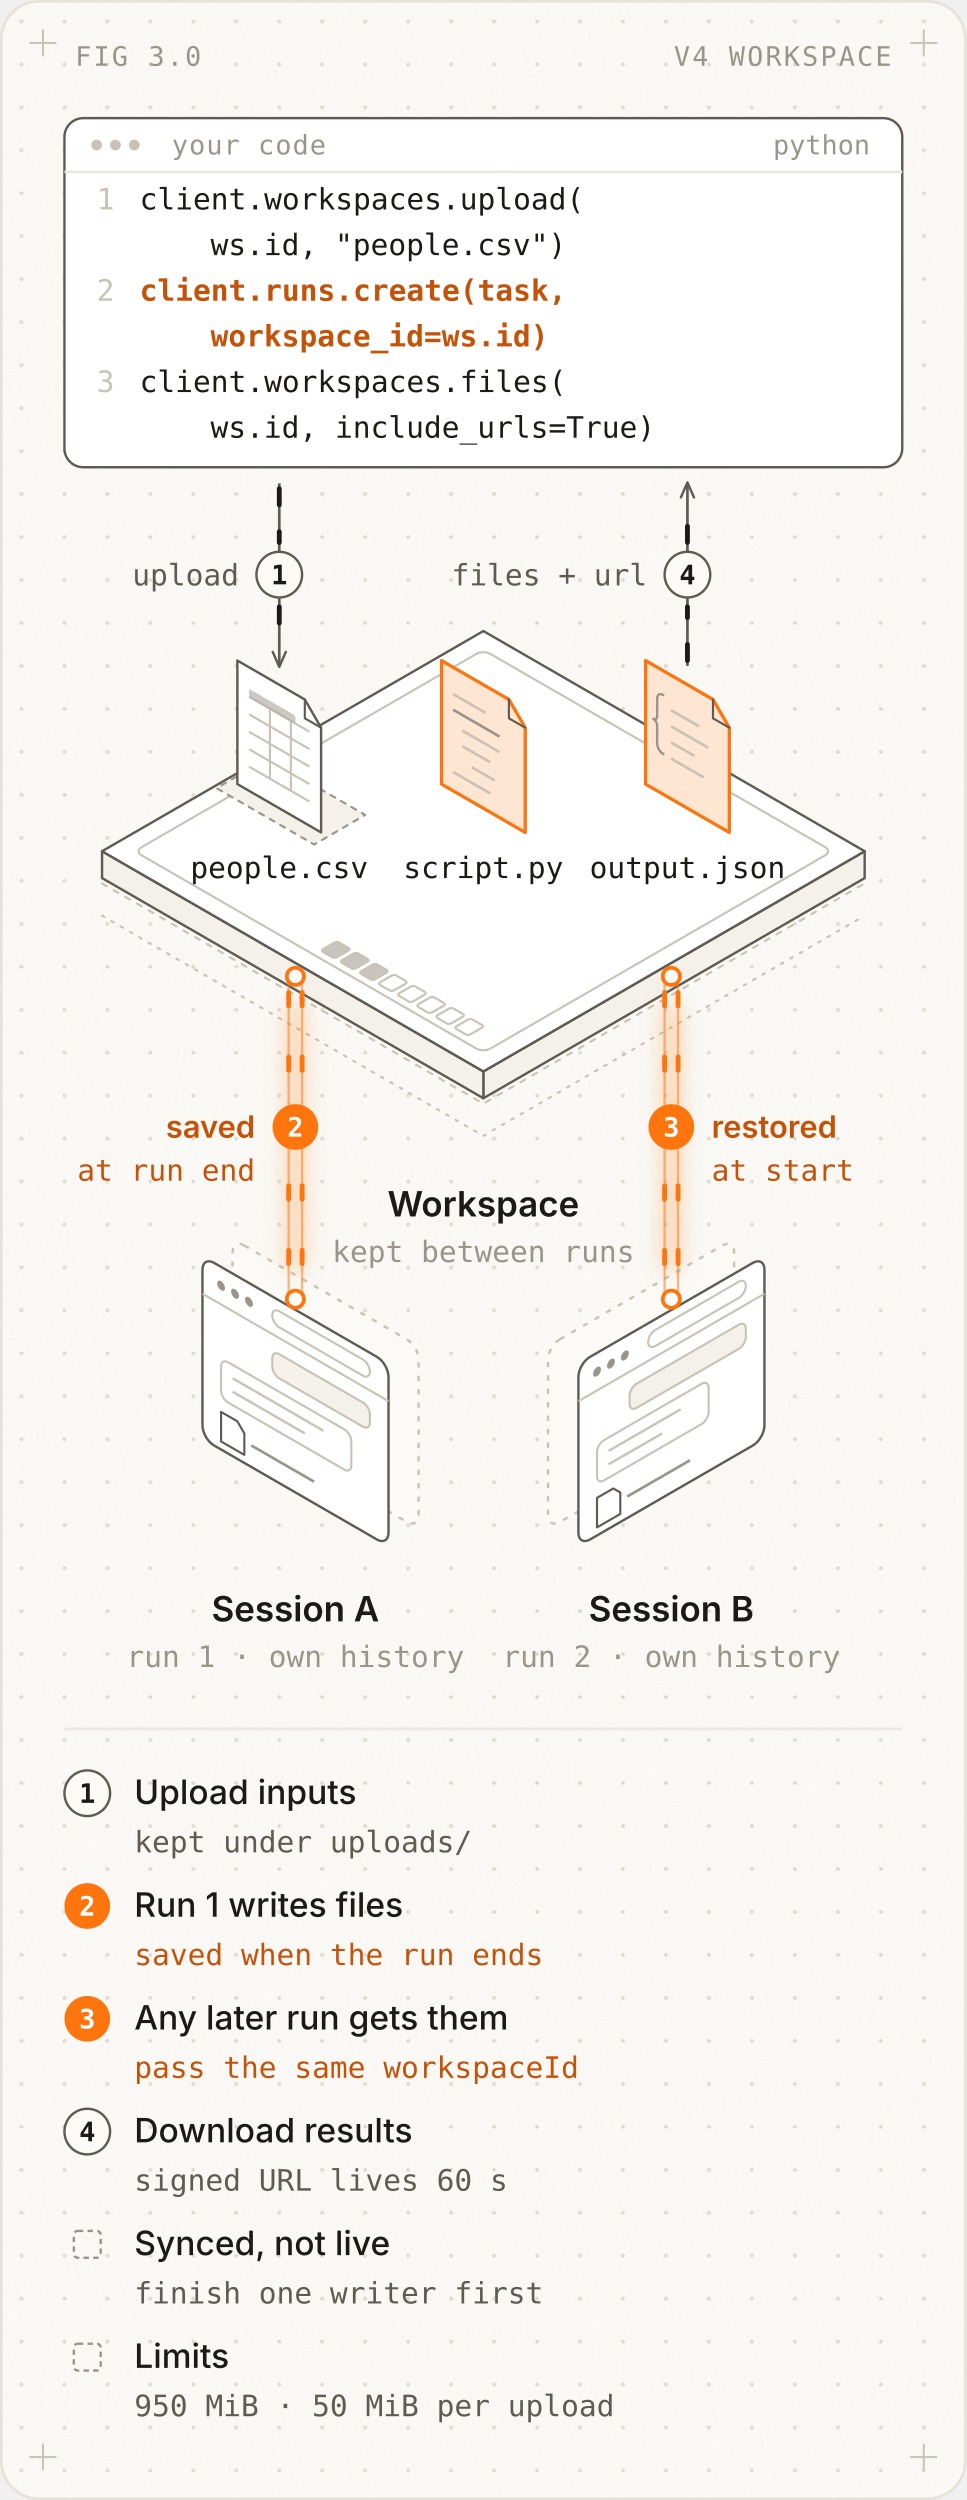
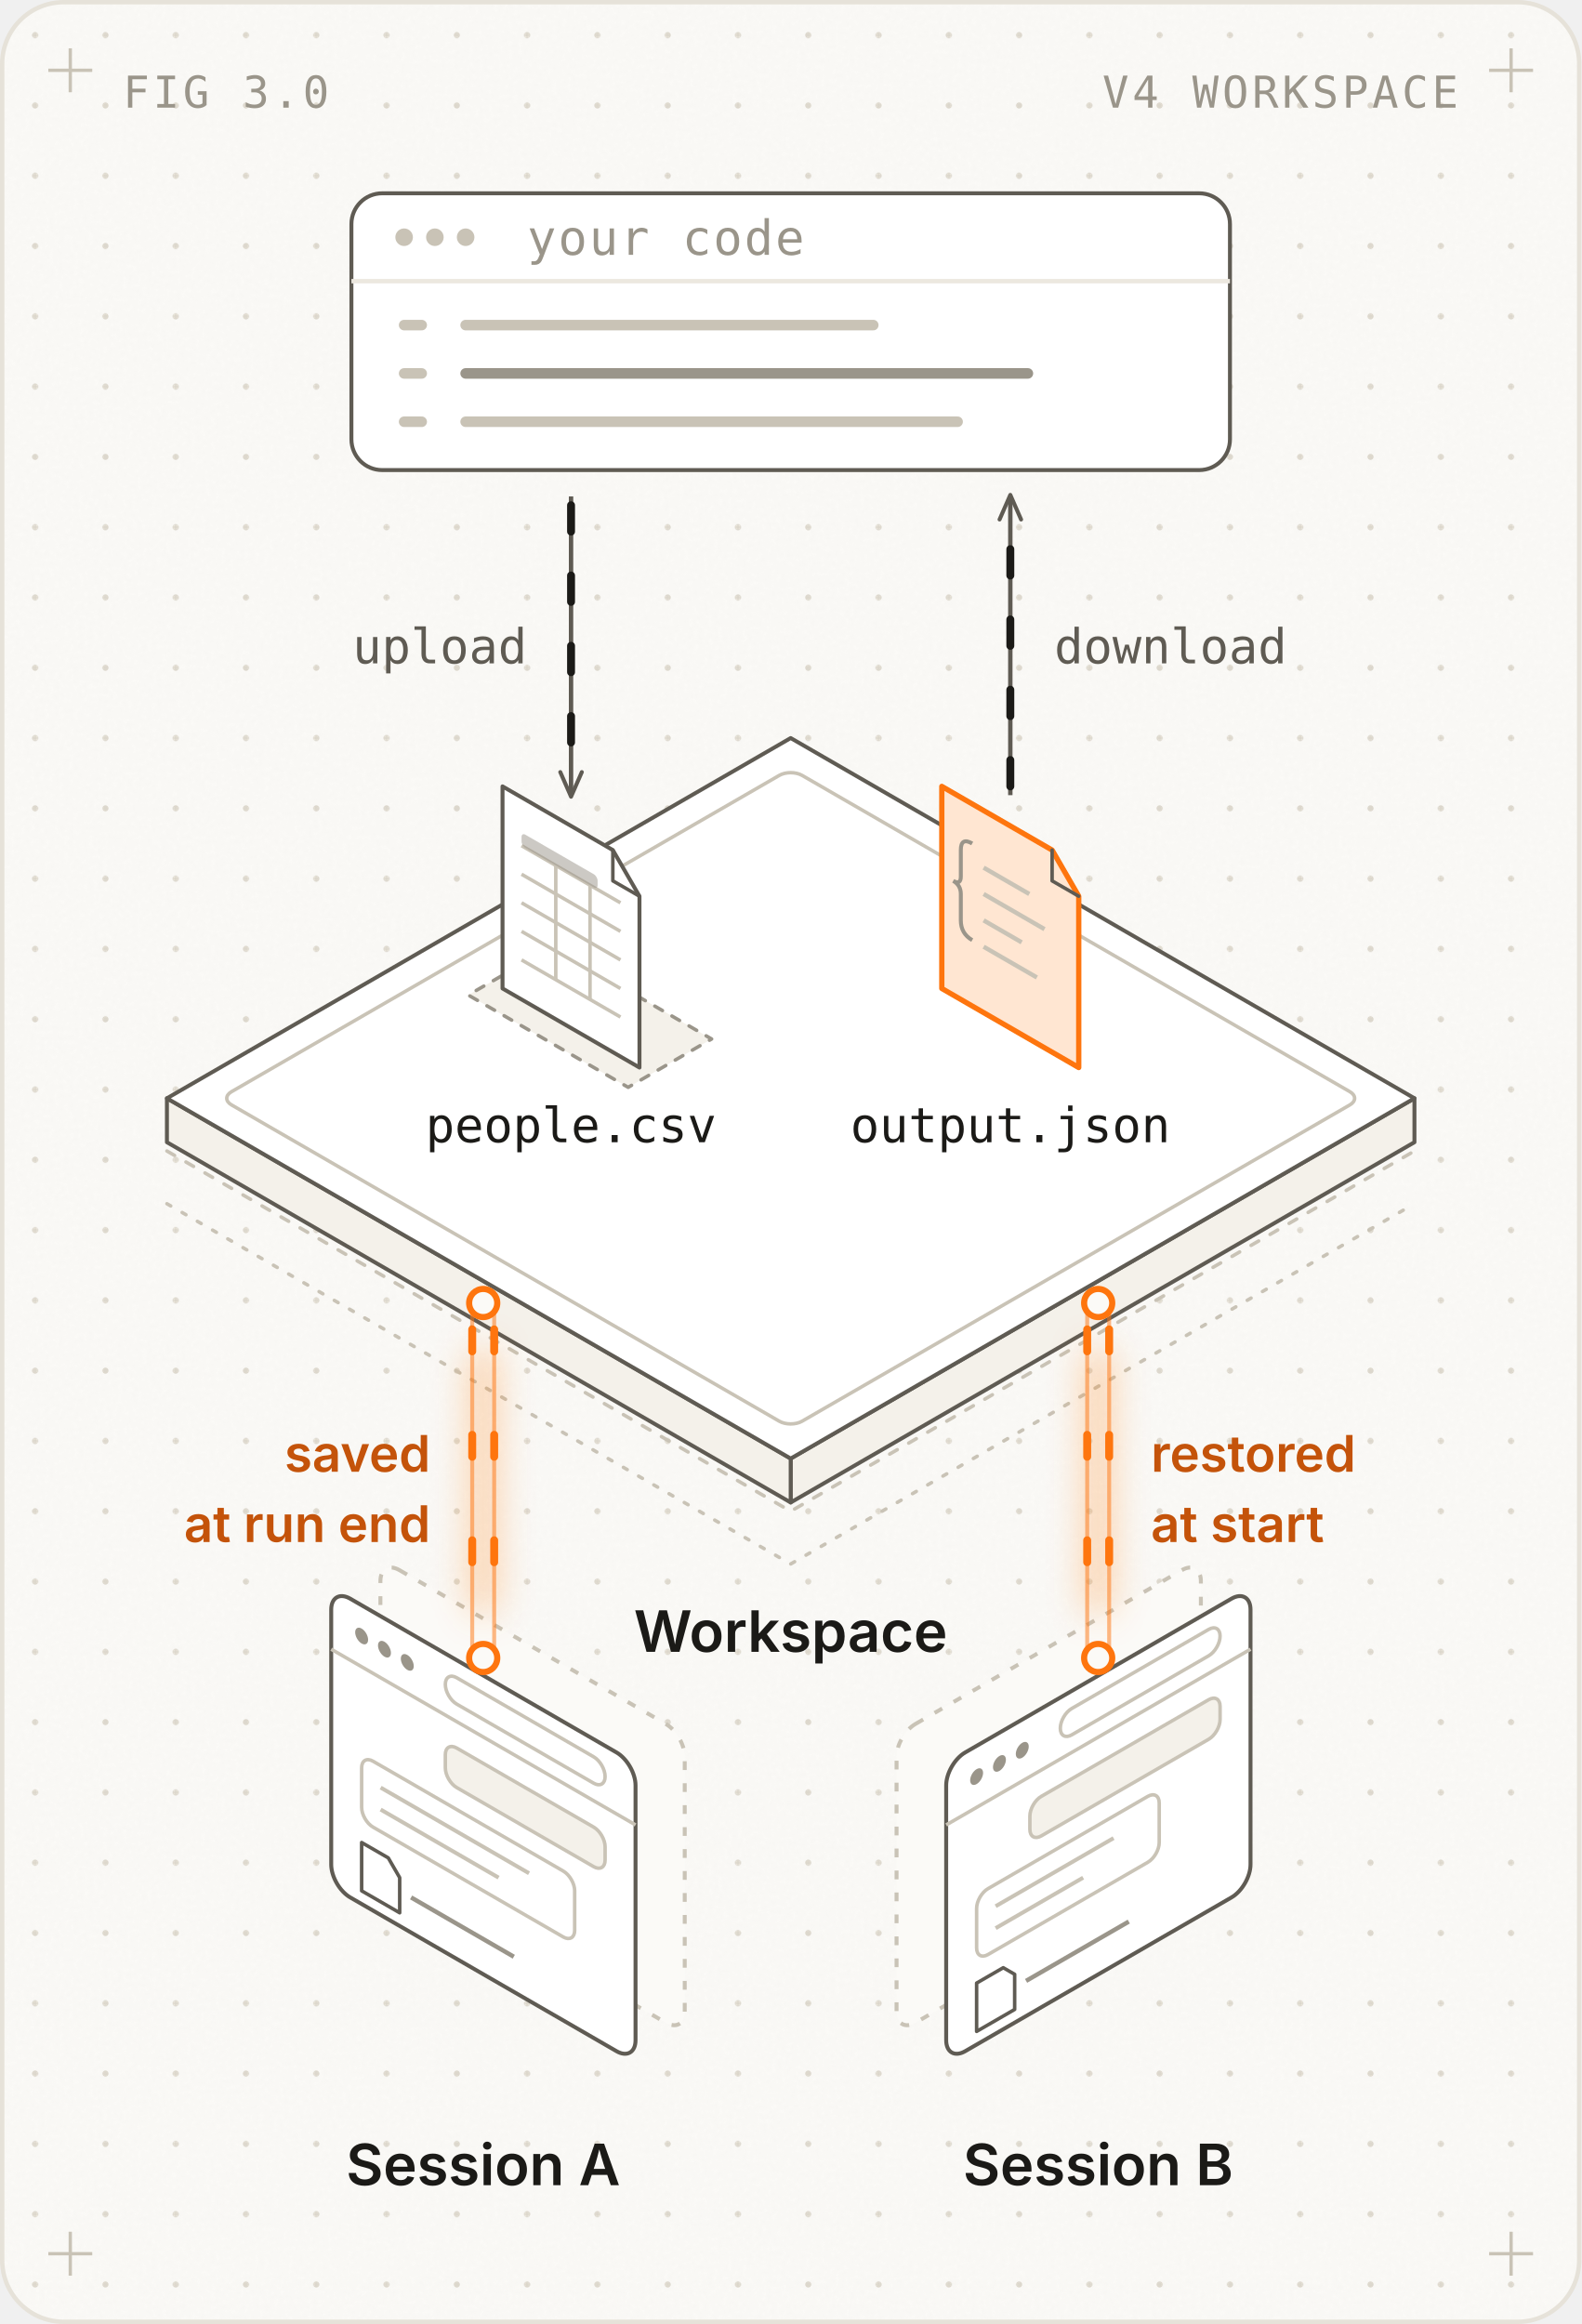
- <svg xmlns="http://www.w3.org/2000/svg" viewBox="0 0 360 931" width="360" height="931" role="img" aria-labelledby="t d" fill="none">
+ <svg xmlns="http://www.w3.org/2000/svg" viewBox="0 0 360 529" width="360" height="529" role="img" aria-labelledby="t d" fill="none">
  <style>.s{font-family:Geist, Inter, -apple-system, BlinkMacSystemFont, 'Segoe UI', Helvetica, Arial, sans-serif}.m{font-family:'Geist Mono', ui-monospace, SFMono-Regular, Menlo, monospace}text{font-kerning:normal}@keyframes fr{to{stroke-dashoffset:-24}}@keyframes fl{to{stroke-dashoffset:24}}@keyframes fv{to{stroke-dashoffset:-16}}@keyframes gsA{0%,13.2%{stroke-opacity:1}14%,99.2%{stroke-opacity:.16}100%{stroke-opacity:1}}@keyframes grB{0%,19.2%{stroke-opacity:.16}20%,33.2%{stroke-opacity:1}34%,100%{stroke-opacity:.16}}@keyframes gsB{0%,55.2%{stroke-opacity:.16}56%,65.2%{stroke-opacity:1}66%,100%{stroke-opacity:.16}}@keyframes gdl{0%,67.2%{stroke-opacity:0}68%,77.2%{stroke-opacity:1}78%,100%{stroke-opacity:0}}@keyframes gup{0%,79.2%{stroke-opacity:0}80%,86.2%{stroke-opacity:1}87%,100%{stroke-opacity:0}}@keyframes grA{0%,87.2%{stroke-opacity:.16}88%,95.2%{stroke-opacity:1}96%,100%{stroke-opacity:.16}}@keyframes runA{0%,88%{stroke-opacity:0;fill-opacity:0}90%,100%{stroke-opacity:1;fill-opacity:1}}@keyframes runB{0%,32%{stroke-opacity:0;fill-opacity:0}34%,58%{stroke-opacity:1;fill-opacity:1}60%,100%{stroke-opacity:0;fill-opacity:0}}@keyframes neu{0%,34%{stroke-opacity:1;fill-opacity:1}40%,100%{stroke-opacity:0;fill-opacity:0}}@keyframes cur{0%,100%{transform:translate(0,0)}40%,60%{transform:translate(-14px,-6px)}}@media (prefers-reduced-motion:no-preference){.psAr{animation:fr 1s linear infinite,gsA 12s linear infinite}.psAl{animation:fl 1s linear infinite,gsA 12s linear infinite}.psAv{animation:fv .67s linear infinite,gsA 12s linear infinite}.prBr{animation:fr 1s linear infinite,grB 12s linear infinite}.prBl{animation:fl 1s linear infinite,grB 12s linear infinite}.prBv{animation:fv .67s linear infinite,grB 12s linear infinite}.psBr{animation:fr 1s linear infinite,gsB 12s linear infinite}.psBl{animation:fl 1s linear infinite,gsB 12s linear infinite}.psBv{animation:fv .67s linear infinite,gsB 12s linear infinite}.pdlr{animation:fr 1s linear infinite,gdl 12s linear infinite}.pdll{animation:fl 1s linear infinite,gdl 12s linear infinite}.pdlv{animation:fv .67s linear infinite,gdl 12s linear infinite}.pupr{animation:fr 1s linear infinite,gup 12s linear infinite}.pupl{animation:fl 1s linear infinite,gup 12s linear infinite}.pupv{animation:fv .67s linear infinite,gup 12s linear infinite}.prAr{animation:fr 1s linear infinite,grA 12s linear infinite}.prAl{animation:fl 1s linear infinite,grA 12s linear infinite}.prAv{animation:fv .67s linear infinite,grA 12s linear infinite}.runA{animation:runA 12s linear infinite}.runB{animation:runB 12s linear infinite}.neu{animation:neu 12s linear infinite}.cur{animation:cur 6s ease-in-out infinite}}.runA,.runB{stroke-opacity:0;fill-opacity:0}</style>
  <defs>
    <marker id="ah" viewBox="0 0 10 10" refX="8.5" refY="5" markerWidth="7" markerHeight="7" orient="auto-start-reverse">
      <path d="M1 1.5 L9 5 L1 8.5" stroke="#5F5B53" stroke-width="1.3" fill="none" stroke-linejoin="round" stroke-linecap="round" />
    </marker>
    <filter id="glow" filterUnits="userSpaceOnUse" x="0" y="0" width="360" height="1000">
      <feGaussianBlur stdDeviation="4" />
    </filter>
    <filter id="glow2" filterUnits="userSpaceOnUse" x="0" y="0" width="360" height="1000">
      <feGaussianBlur stdDeviation="7" />
    </filter>
    <pattern id="dots" width="16" height="16" patternUnits="userSpaceOnUse">
      <circle cx="8" cy="8" r="0.7" fill="#DDD8CD" />
    </pattern>
    <filter id="grain" x="0" y="0" width="100%" height="100%">
      <feTurbulence type="fractalNoise" baseFrequency="0.9" numOctaves="2" seed="7" stitchTiles="stitch" />
      <feColorMatrix values="0 0 0 0 0.5  0 0 0 0 0.5  0 0 0 0 0.5  0 0 0 0.05 0" />
    </filter>
    <clipPath id="card">
-       <rect x="0.5" y="0.5" width="359" height="930" rx="14" />
+       <rect x="0.5" y="0.5" width="359" height="528" rx="14" />
    </clipPath>
  </defs>
-   <rect x="0.5" y="0.5" width="359" height="930" rx="14" fill="#FBFAF7" />
+   <rect x="0.5" y="0.5" width="359" height="528" rx="14" fill="#FBFAF7" />
  <g clip-path="url(#card)">
-     <rect width="360" height="931" fill="url(#dots)" />
-     <rect width="360" height="931" filter="url(#grain)" />
+     <rect width="360" height="529" fill="url(#dots)" />
+     <rect width="360" height="529" filter="url(#grain)" />
  </g>
-   <rect x="0.5" y="0.5" width="359" height="930" rx="14" fill="none" stroke="#E6E2D9" />
+   <rect x="0.5" y="0.5" width="359" height="528" rx="14" fill="none" stroke="#E6E2D9" />
  <path d="M11 16h10M16 11v10" stroke="#C9C3B6" stroke-width="0.75" />
  <path d="M339 16h10M344 11v10" stroke="#C9C3B6" stroke-width="0.75" />
-   <path d="M11 915h10M16 910v10" stroke="#C9C3B6" stroke-width="0.75" />
-   <path d="M339 915h10M344 910v10" stroke="#C9C3B6" stroke-width="0.75" />
+   <path d="M11 513h10M16 508v10" stroke="#C9C3B6" stroke-width="0.75" />
+   <path d="M339 513h10M344 508v10" stroke="#C9C3B6" stroke-width="0.75" />
  <text x="28.0" y="24.5" font-size="10" fill="#9A958A" letter-spacing="0.08em" class="m">FIG 3.0</text>
  <text x="332.0" y="24.5" font-size="10" fill="#9A958A" text-anchor="end" letter-spacing="0.08em" class="m">V4 WORKSPACE</text>
-   <rect x="24" y="44" width="312" height="130" rx="7" fill="#FFFFFF" stroke="#5F5B53" stroke-width="0.9" />
-   <line x1="24" y1="64" x2="336" y2="64" stroke="#ECE8DF" stroke-width="1" />
-   <circle cx="36" cy="54.0" r="2" fill="#C9C3B6" />
-   <circle cx="43" cy="54.0" r="2" fill="#C9C3B6" />
-   <circle cx="50" cy="54.0" r="2" fill="#C9C3B6" />
-   <text x="64.0" y="57.5" font-size="10" fill="#9A958A" letter-spacing="0.04em" class="m">your code</text>
-   <text x="324.0" y="57.5" font-size="10" fill="#9A958A" text-anchor="end" class="m">python</text>
-   <text x="36.0" y="78.0" font-size="11" fill="#C9C3B6" class="m">1</text>
-   <text x="52.0" y="78.0" font-size="11" fill="#1B1A17" class="m">client.workspaces.upload(</text>
-   <text x="78.4" y="95.0" font-size="11" fill="#1B1A17" class="m">ws.id, "people.csv")</text>
-   <text x="36.0" y="112.0" font-size="11" fill="#C9C3B6" class="m">2</text>
-   <text x="52.0" y="112.0" font-size="11" fill="#C4530A" font-weight="600" class="m">client.runs.create(task,</text>
-   <text x="78.4" y="129.0" font-size="11" fill="#C4530A" font-weight="600" class="m">workspace_id=ws.id)</text>
-   <text x="36.0" y="146.0" font-size="11" fill="#C9C3B6" class="m">3</text>
-   <text x="52.0" y="146.0" font-size="11" fill="#1B1A17" class="m">client.workspaces.files(</text>
-   <text x="78.4" y="163.0" font-size="11" fill="#1B1A17" class="m">ws.id, include_urls=True)</text>
-   <polyline points="38.0,329.0 180.0,411.0 322.0,329.0" stroke="#C9C3B6" stroke-width="0.8" stroke-dasharray="2 3" stroke-linejoin="round" stroke-linecap="round" />
-   <polyline points="38.0,341.0 180.0,423.0 322.0,341.0" stroke="#C9C3B6" stroke-width="0.8" stroke-dasharray="1 3" stroke-linejoin="round" stroke-linecap="round" />
-   <polygon points="322.0,317.0 180.0,399.0 180.0,409.0 322.0,327.0" fill="#F4F1EA" stroke="#5F5B53" stroke-width="0.9" stroke-linejoin="round" stroke-linecap="round" />
-   <polygon points="38.0,317.0 180.0,399.0 180.0,409.0 38.0,327.0" fill="#F4F1EA" stroke="#5F5B53" stroke-width="0.9" stroke-linejoin="round" stroke-linecap="round" />
-   <polygon points="180.0,235.0 322.0,317.0 180.0,399.0 38.0,317.0" fill="#FFFFFF" stroke="#5F5B53" stroke-width="0.9" stroke-linejoin="round" stroke-linecap="round" />
-   <g transform="matrix(0.866,0.5,-0.866,0.5,180.0,235.0)">
+   <rect x="80.0" y="44" width="200" height="63" rx="7" fill="#FFFFFF" stroke="#5F5B53" stroke-width="0.9" />
+   <line x1="80.0" y1="64" x2="280.0" y2="64" stroke="#ECE8DF" stroke-width="1" />
+   <circle cx="92.0" cy="54.0" r="2" fill="#C9C3B6" />
+   <circle cx="99.0" cy="54.0" r="2" fill="#C9C3B6" />
+   <circle cx="106.0" cy="54.0" r="2" fill="#C9C3B6" />
+   <text x="120.0" y="58.0" font-size="11" fill="#9A958A" letter-spacing="0.04em" class="m">your code</text>
+   <line x1="92.0" y1="74" x2="96.0" y2="74" stroke="#C9C3B6" stroke-width="2.4" stroke-linecap="round" />
+   <line x1="106.0" y1="74" x2="198.8" y2="74" stroke="#C9C3B6" stroke-width="2.4" stroke-linecap="round" />
+   <line x1="92.0" y1="85" x2="96.0" y2="85" stroke="#C9C3B6" stroke-width="2.4" stroke-linecap="round" />
+   <line x1="106.0" y1="85" x2="234.0" y2="85" stroke="#9A958A" stroke-width="2.4" stroke-linecap="round" />
+   <line x1="92.0" y1="96" x2="96.0" y2="96" stroke="#C9C3B6" stroke-width="2.4" stroke-linecap="round" />
+   <line x1="106.0" y1="96" x2="218.0" y2="96" stroke="#C9C3B6" stroke-width="2.4" stroke-linecap="round" />
+   <polyline points="38.0,262.0 180.0,344.0 322.0,262.0" stroke="#C9C3B6" stroke-width="0.8" stroke-dasharray="2 3" stroke-linejoin="round" stroke-linecap="round" />
+   <polyline points="38.0,274.0 180.0,356.0 322.0,274.0" stroke="#C9C3B6" stroke-width="0.8" stroke-dasharray="1 3" stroke-linejoin="round" stroke-linecap="round" />
+   <polygon points="322.0,250.0 180.0,332.0 180.0,342.0 322.0,260.0" fill="#F4F1EA" stroke="#5F5B53" stroke-width="0.9" stroke-linejoin="round" stroke-linecap="round" />
+   <polygon points="38.0,250.0 180.0,332.0 180.0,342.0 38.0,260.0" fill="#F4F1EA" stroke="#5F5B53" stroke-width="0.9" stroke-linejoin="round" stroke-linecap="round" />
+   <polygon points="180.0,168.0 322.0,250.0 180.0,332.0 38.0,250.0" fill="#FFFFFF" stroke="#5F5B53" stroke-width="0.9" stroke-linejoin="round" stroke-linecap="round" />
+   <g transform="matrix(0.866,0.5,-0.866,0.5,180.0,168.0)">
    <rect x="7" y="7" width="150" height="150" rx="3" stroke="#C9C3B6" stroke-width="0.8" vector-effect="non-scaling-stroke" />
-     <rect x="84.0" y="147" width="6" height="7" rx="1" fill="#9A958A" fill-opacity="0.55" stroke="#C9C3B6" stroke-width="0.8" vector-effect="non-scaling-stroke" />
-     <rect x="92.2" y="147" width="6" height="7" rx="1" fill="#9A958A" fill-opacity="0.55" stroke="#C9C3B6" stroke-width="0.8" vector-effect="non-scaling-stroke" />
-     <rect x="100.4" y="147" width="6" height="7" rx="1" fill="#9A958A" fill-opacity="0.55" stroke="#C9C3B6" stroke-width="0.8" vector-effect="non-scaling-stroke" />
-     <rect x="108.6" y="147" width="6" height="7" rx="1" fill="none" fill-opacity="0" stroke="#C9C3B6" stroke-width="0.8" vector-effect="non-scaling-stroke" />
-     <rect x="116.8" y="147" width="6" height="7" rx="1" fill="none" fill-opacity="0" stroke="#C9C3B6" stroke-width="0.8" vector-effect="non-scaling-stroke" />
-     <rect x="125.0" y="147" width="6" height="7" rx="1" fill="none" fill-opacity="0" stroke="#C9C3B6" stroke-width="0.8" vector-effect="non-scaling-stroke" />
-     <rect x="133.2" y="147" width="6" height="7" rx="1" fill="none" fill-opacity="0" stroke="#C9C3B6" stroke-width="0.8" vector-effect="non-scaling-stroke" />
-     <rect x="141.4" y="147" width="6" height="7" rx="1" fill="none" fill-opacity="0" stroke="#C9C3B6" stroke-width="0.8" vector-effect="non-scaling-stroke" />
  </g>
-   <polygon points="99.7,282.5 136.0,303.5 117.0,314.5 80.6,293.5" fill="#F4F1EA" stroke="#9A958A" stroke-width="0.8" stroke-dasharray="2 2.5" stroke-linejoin="round" stroke-linecap="round" />
-   <g transform="matrix(0.866,0.5,0,1,88.4,292.0)">
+   <polygon points="125.7,215.5 162.0,236.5 143.0,247.5 106.6,226.5" fill="#F4F1EA" stroke="#9A958A" stroke-width="0.8" stroke-dasharray="2 2.5" stroke-linejoin="round" stroke-linecap="round" />
+   <g transform="matrix(0.866,0.5,0,1,114.4,225.0)">
    <path d="M0 0V-46H29L36 -39V0Z" fill="#FFFFFF" stroke="#5F5B53" stroke-width="0.9" stroke-linejoin="round" stroke-linecap="round" vector-effect="non-scaling-stroke" />
    <path d="M29 -46V-39H36" stroke="#5F5B53" stroke-width="0.8" stroke-linejoin="round" stroke-linecap="round" vector-effect="non-scaling-stroke" />
    <line x1="5" y1="-35.0" x2="31" y2="-35.0" stroke="#C9C3B6" stroke-width="0.8" vector-effect="non-scaling-stroke" />
    <line x1="5" y1="-28.5" x2="31" y2="-28.5" stroke="#C9C3B6" stroke-width="0.8" vector-effect="non-scaling-stroke" />
    <line x1="5" y1="-22.0" x2="31" y2="-22.0" stroke="#C9C3B6" stroke-width="0.8" vector-effect="non-scaling-stroke" />
    <line x1="5" y1="-15.5" x2="31" y2="-15.5" stroke="#C9C3B6" stroke-width="0.8" vector-effect="non-scaling-stroke" />
    <line x1="5" y1="-9.0" x2="31" y2="-9.0" stroke="#C9C3B6" stroke-width="0.8" vector-effect="non-scaling-stroke" />
    <line x1="14" y1="-35" x2="14" y2="-9" stroke="#C9C3B6" stroke-width="0.8" vector-effect="non-scaling-stroke" />
    <line x1="23" y1="-35" x2="23" y2="-9" stroke="#C9C3B6" stroke-width="0.8" vector-effect="non-scaling-stroke" />
    <rect x="5" y="-38" width="20" height="3" rx="1" fill="#9A958A" fill-opacity=".5" />
  </g>
-   <text x="104.0" y="327.0" font-size="11" fill="#1B1A17" text-anchor="middle" class="m">people.csv</text>
-   <g transform="matrix(0.866,0.5,0,1,164.4,292.0)">
-     <path d="M0 0V-46H29L36 -39V0Z" fill="#FFFFFF" stroke="#5F5B53" stroke-width="0.9" stroke-linejoin="round" stroke-linecap="round" vector-effect="non-scaling-stroke" />
-     <path class="neu" d="M0 0V-46H29L36 -39V0Z" fill="#FFE6D2" stroke="#FE750E" stroke-width="1.2" stroke-linejoin="round" stroke-linecap="round" vector-effect="non-scaling-stroke" />
-     <path d="M29 -46V-39H36" stroke="#5F5B53" stroke-width="0.8" stroke-linejoin="round" stroke-linecap="round" vector-effect="non-scaling-stroke" />
-     <line x1="5" y1="-36.0" x2="19" y2="-36.0" stroke="#C9C3B6" stroke-width="1" vector-effect="non-scaling-stroke" />
-     <line x1="5" y1="-30.2" x2="25" y2="-30.2" stroke="#9A958A" stroke-width="1" vector-effect="non-scaling-stroke" />
-     <line x1="9" y1="-24.4" x2="25" y2="-24.4" stroke="#C9C3B6" stroke-width="1" vector-effect="non-scaling-stroke" />
-     <line x1="9" y1="-18.6" x2="21" y2="-18.6" stroke="#C9C3B6" stroke-width="1" vector-effect="non-scaling-stroke" />
-     <line x1="13" y1="-12.8" x2="23" y2="-12.8" stroke="#C9C3B6" stroke-width="1" vector-effect="non-scaling-stroke" />
-     <line x1="5" y1="-7.0" x2="21" y2="-7.0" stroke="#C9C3B6" stroke-width="1" vector-effect="non-scaling-stroke" />
-   </g>
-   <text x="180.0" y="327.0" font-size="11" fill="#1B1A17" text-anchor="middle" class="m">script.py</text>
-   <g transform="matrix(0.866,0.5,0,1,240.4,292.0)">
+   <text x="130.0" y="260.0" font-size="11" fill="#1B1A17" text-anchor="middle" class="m">people.csv</text>
+   <g transform="matrix(0.866,0.5,0,1,214.4,225.0)">
    <path d="M0 0V-46H29L36 -39V0Z" fill="#FFFFFF" stroke="#5F5B53" stroke-width="0.9" stroke-linejoin="round" stroke-linecap="round" vector-effect="non-scaling-stroke" />
    <path class="neu" d="M0 0V-46H29L36 -39V0Z" fill="#FFE6D2" stroke="#FE750E" stroke-width="1.2" stroke-linejoin="round" stroke-linecap="round" vector-effect="non-scaling-stroke" />
    <path d="M29 -46V-39H36" stroke="#5F5B53" stroke-width="0.8" stroke-linejoin="round" stroke-linecap="round" vector-effect="non-scaling-stroke" />
    <path d="M8 -37q-3 0 -3 3v6q0 2 -2 2q2 0 2 2v6q0 3 3 3" stroke="#9A958A" stroke-width="0.9" vector-effect="non-scaling-stroke" />
    <line x1="11" y1="-33" x2="23" y2="-33" stroke="#C9C3B6" stroke-width="1" vector-effect="non-scaling-stroke" />
    <line x1="11" y1="-27" x2="27" y2="-27" stroke="#C9C3B6" stroke-width="1" vector-effect="non-scaling-stroke" />
    <line x1="11" y1="-21" x2="21" y2="-21" stroke="#C9C3B6" stroke-width="1" vector-effect="non-scaling-stroke" />
    <line x1="11" y1="-15" x2="25" y2="-15" stroke="#C9C3B6" stroke-width="1" vector-effect="non-scaling-stroke" />
  </g>
-   <text x="256.0" y="327.0" font-size="11" fill="#1B1A17" text-anchor="middle" class="m">output.json</text>
-   <line x1="104.0" y1="180.0" x2="104.0" y2="248.0" stroke="#5F5B53" stroke-width="1" marker-end="url(#ah)" />
-   <circle cx="104.0" cy="214.0" r="8.5" fill="#FBFAF7" stroke="#5F5B53" stroke-width="0.9" />
-   <text x="104.0" y="217.6" font-size="10" fill="#1B1A17" font-weight="600" text-anchor="middle" class="m">1</text>
-   <text x="89.0" y="218.0" font-size="11" fill="#5F5B53" text-anchor="end" class="m">upload</text>
-   <line x1="256.0" y1="248.0" x2="256.0" y2="180.0" stroke="#5F5B53" stroke-width="1" marker-end="url(#ah)" />
-   <circle cx="256.0" cy="214.0" r="8.5" fill="#FBFAF7" stroke="#5F5B53" stroke-width="0.9" />
-   <text x="256.0" y="217.6" font-size="10" fill="#1B1A17" font-weight="600" text-anchor="middle" class="m">4</text>
-   <text x="241.0" y="218.0" font-size="11" fill="#5F5B53" text-anchor="end" class="m">files + url</text>
-   <line class="pupv" x1="104.0" y1="182.0" x2="104.0" y2="202.0" stroke="#1B1A17" stroke-width="1.8" stroke-linecap="round" stroke-dasharray="6 10" />
-   <line class="pupv" x1="104.0" y1="226.0" x2="104.0" y2="240.0" stroke="#1B1A17" stroke-width="1.8" stroke-linecap="round" stroke-dasharray="6 10" />
-   <line class="pdlv" x1="256.0" y1="246.0" x2="256.0" y2="226.0" stroke="#1B1A17" stroke-width="1.8" stroke-linecap="round" stroke-dasharray="6 10" />
-   <line class="pdlv" x1="256.0" y1="202.0" x2="256.0" y2="188.0" stroke="#1B1A17" stroke-width="1.8" stroke-linecap="round" stroke-dasharray="6 10" />
-   <text x="180.0" y="453.0" font-size="13" fill="#1B1A17" font-weight="600" text-anchor="middle" class="s">Workspace</text>
-   <text x="180.0" y="470.0" font-size="11" fill="#9A958A" text-anchor="middle" class="m">kept between runs</text>
-   <g transform="matrix(0.866,0.5,0,1,86.6,529.3)">
+   <text x="230.0" y="260.0" font-size="11" fill="#1B1A17" text-anchor="middle" class="m">output.json</text>
+   <line x1="130.0" y1="113.0" x2="130.0" y2="181.0" stroke="#5F5B53" stroke-width="1" marker-end="url(#ah)" />
+   <text x="120.0" y="151.0" font-size="11" fill="#5F5B53" text-anchor="end" class="m">upload</text>
+   <line x1="230.0" y1="181.0" x2="230.0" y2="113.0" stroke="#5F5B53" stroke-width="1" marker-end="url(#ah)" />
+   <text x="240.0" y="151.0" font-size="11" fill="#5F5B53" class="m">download</text>
+   <line class="pupv" x1="130.0" y1="115.0" x2="130.0" y2="173.0" stroke="#1B1A17" stroke-width="1.8" stroke-linecap="round" stroke-dasharray="6 10" />
+   <line class="pdlv" x1="230.0" y1="179.0" x2="230.0" y2="121.0" stroke="#1B1A17" stroke-width="1.8" stroke-linecap="round" stroke-dasharray="6 10" />
+   <text x="180.0" y="376.0" font-size="13" fill="#1B1A17" font-weight="600" text-anchor="middle" class="s">Workspace</text>
+   <g transform="matrix(0.866,0.5,0,1,86.6,422.9)">
    <rect x="0" y="-68" width="80" height="68" rx="5" fill="#FBFAF7" stroke="#C9C3B6" stroke-width="0.9" stroke-dasharray="2 3" vector-effect="non-scaling-stroke" />
  </g>
-   <g transform="matrix(0.866,0.5,0,1,75.4,535.8)">
+   <g transform="matrix(0.866,0.5,0,1,75.4,429.4)">
    <rect x="0" y="-68" width="80" height="68" rx="5" fill="#FFFFFF" stroke="#5F5B53" stroke-width="0.9" vector-effect="non-scaling-stroke" />
    <line x1="0" y1="-54" x2="80" y2="-54" stroke="#C9C3B6" stroke-width="0.8" vector-effect="non-scaling-stroke" />
    <circle cx="8" cy="-61" r="1.7" fill="#9A958A" />
    <circle cx="14" cy="-61" r="1.7" fill="#9A958A" />
    <circle cx="20" cy="-61" r="1.7" fill="#9A958A" />
    <rect x="30" y="-64" width="42" height="6" rx="3" stroke="#C9C3B6" stroke-width="0.8" vector-effect="non-scaling-stroke" />
    <rect x="30" y="-48" width="42" height="9" rx="3" fill="#F4F1EA" stroke="#C9C3B6" stroke-width="0.8" vector-effect="non-scaling-stroke" />
    <rect x="8" y="-34" width="56" height="15" rx="3" fill="none" stroke="#C9C3B6" stroke-width="0.8" vector-effect="non-scaling-stroke" />
    <line x1="13" y1="-29" x2="52" y2="-29" stroke="#C9C3B6" stroke-width="0.9" vector-effect="non-scaling-stroke" />
    <line x1="13" y1="-24" x2="44" y2="-24" stroke="#C9C3B6" stroke-width="0.9" vector-effect="non-scaling-stroke" />
    <path d="M8 -14h7l3 3v8h-10z" fill="#FFFFFF" stroke="#5F5B53" stroke-width="0.8" stroke-linejoin="round" stroke-linecap="round" vector-effect="non-scaling-stroke" />
    <line x1="21" y1="-8" x2="48" y2="-8" stroke="#9A958A" stroke-width="1" vector-effect="non-scaling-stroke" />
    <rect class="runA" x="0" y="-68" width="80" height="68" rx="5" stroke="#FE750E" stroke-width="1.6" vector-effect="non-scaling-stroke" />
  </g>
-   <g transform="matrix(0.866,-0.5,0,1,204.1,569.3)">
+   <g transform="matrix(0.866,-0.5,0,1,204.1,462.9)">
    <rect x="0" y="-68" width="80" height="68" rx="5" fill="#FBFAF7" stroke="#C9C3B6" stroke-width="0.9" stroke-dasharray="2 3" vector-effect="non-scaling-stroke" />
  </g>
-   <g transform="matrix(0.866,-0.5,0,1,215.4,575.8)">
+   <g transform="matrix(0.866,-0.5,0,1,215.4,469.4)">
    <rect x="0" y="-68" width="80" height="68" rx="5" fill="#FFFFFF" stroke="#5F5B53" stroke-width="0.9" vector-effect="non-scaling-stroke" />
    <line x1="0" y1="-54" x2="80" y2="-54" stroke="#C9C3B6" stroke-width="0.8" vector-effect="non-scaling-stroke" />
    <circle cx="8" cy="-61" r="1.7" fill="#9A958A" />
    <circle cx="14" cy="-61" r="1.7" fill="#9A958A" />
    <circle cx="20" cy="-61" r="1.7" fill="#9A958A" />
    <rect x="30" y="-64" width="42" height="6" rx="3" stroke="#C9C3B6" stroke-width="0.8" vector-effect="non-scaling-stroke" />
    <rect x="22" y="-48" width="50" height="9" rx="3" fill="#F4F1EA" stroke="#C9C3B6" stroke-width="0.8" vector-effect="non-scaling-stroke" />
    <rect x="8" y="-34" width="48" height="15" rx="3" fill="none" stroke="#C9C3B6" stroke-width="0.8" vector-effect="non-scaling-stroke" />
    <line x1="13" y1="-29" x2="44" y2="-29" stroke="#C9C3B6" stroke-width="0.9" vector-effect="non-scaling-stroke" />
    <line x1="13" y1="-24" x2="36" y2="-24" stroke="#C9C3B6" stroke-width="0.9" vector-effect="non-scaling-stroke" />
    <path d="M8 -14h7l3 3v8h-10z" fill="#FFFFFF" stroke="#5F5B53" stroke-width="0.8" stroke-linejoin="round" stroke-linecap="round" vector-effect="non-scaling-stroke" />
    <line x1="21" y1="-8" x2="48" y2="-8" stroke="#9A958A" stroke-width="1" vector-effect="non-scaling-stroke" />
    <rect class="runB" x="0" y="-68" width="80" height="68" rx="5" stroke="#FE750E" stroke-width="1.6" vector-effect="non-scaling-stroke" />
  </g>
-   <rect x="107.0" y="373.6" width="6" height="100.2" rx="3" fill="#FE750E" fill-opacity="0.35" filter="url(#glow)" />
-   <line x1="107.5" y1="363.6" x2="107.5" y2="483.8" stroke="#FE750E" stroke-width="0.9" stroke-opacity=".5" />
-   <line class="prAr" x1="107.5" y1="369.6" x2="107.5" y2="477.8" stroke="#FE750E" stroke-width="1.8" stroke-linecap="round" stroke-dasharray="5 19" />
-   <line x1="112.5" y1="363.6" x2="112.5" y2="483.8" stroke="#FE750E" stroke-width="0.9" stroke-opacity=".5" />
-   <line class="psAl" x1="112.5" y1="369.6" x2="112.5" y2="477.8" stroke="#FE750E" stroke-width="1.8" stroke-linecap="round" stroke-dasharray="5 19" />
-   <circle cx="110.0" cy="363.6" r="3.2" fill="#FBFAF7" stroke="#FE750E" stroke-width="1.4" />
-   <circle cx="110.0" cy="483.8" r="3.2" fill="#FBFAF7" stroke="#FE750E" stroke-width="1.4" />
-   <rect x="247.0" y="373.6" width="6" height="100.2" rx="3" fill="#FE750E" fill-opacity="0.35" filter="url(#glow)" />
-   <line x1="247.5" y1="363.6" x2="247.5" y2="483.8" stroke="#FE750E" stroke-width="0.9" stroke-opacity=".5" />
-   <line class="prBr" x1="247.5" y1="369.6" x2="247.5" y2="477.8" stroke="#FE750E" stroke-width="1.8" stroke-linecap="round" stroke-dasharray="5 19" />
-   <line x1="252.5" y1="363.6" x2="252.5" y2="483.8" stroke="#FE750E" stroke-width="0.9" stroke-opacity=".5" />
-   <line class="psBl" x1="252.5" y1="369.6" x2="252.5" y2="477.8" stroke="#FE750E" stroke-width="1.8" stroke-linecap="round" stroke-dasharray="5 19" />
-   <circle cx="250.0" cy="363.6" r="3.2" fill="#FBFAF7" stroke="#FE750E" stroke-width="1.4" />
-   <circle cx="250.0" cy="483.8" r="3.2" fill="#FBFAF7" stroke="#FE750E" stroke-width="1.4" />
-   <circle cx="110.0" cy="419.7" r="8.5" fill="#FE750E" />
-   <text x="110.0" y="423.3" font-size="10" fill="#FFFFFF" font-weight="600" text-anchor="middle" class="m">2</text>
-   <circle cx="250.0" cy="419.7" r="8.5" fill="#FE750E" />
-   <text x="250.0" y="423.3" font-size="10" fill="#FFFFFF" font-weight="600" text-anchor="middle" class="m">3</text>
-   <text x="95.0" y="423.7" font-size="11.5" fill="#C4530A" font-weight="600" text-anchor="end" class="s">saved</text>
-   <text x="95.0" y="439.7" font-size="11" fill="#C4530A" text-anchor="end" class="m">at run end</text>
-   <text x="265.0" y="423.7" font-size="11.5" fill="#C4530A" font-weight="600" class="s">restored</text>
-   <text x="265.0" y="439.7" font-size="11" fill="#C4530A" class="m">at start</text>
-   <text x="110.0" y="603.8" font-size="13" fill="#1B1A17" font-weight="600" text-anchor="middle" class="s">Session A</text>
-   <text x="110.0" y="620.8" font-size="11" fill="#9A958A" text-anchor="middle" class="m">run 1 · own history</text>
-   <text x="250.0" y="603.8" font-size="13" fill="#1B1A17" font-weight="600" text-anchor="middle" class="s">Session B</text>
-   <text x="250.0" y="620.8" font-size="11" fill="#9A958A" text-anchor="middle" class="m">run 2 · own history</text>
-   <line x1="24" y1="643.824" x2="336" y2="643.824" stroke="#ECE8DF" stroke-width="1" />
-   <circle cx="32.5" cy="667.8" r="8.5" fill="#FBFAF7" stroke="#5F5B53" stroke-width="0.9" />
-   <text x="32.5" y="671.4" font-size="10" fill="#1B1A17" font-weight="600" text-anchor="middle" class="m">1</text>
-   <text x="50.0" y="671.8" font-size="12.5" fill="#1B1A17" font-weight="500" class="s">Upload inputs</text>
-   <text x="50.0" y="689.8" font-size="11" fill="#5F5B53" class="m">kept under uploads/</text>
-   <circle cx="32.5" cy="709.8" r="8.5" fill="#FE750E" />
-   <text x="32.5" y="713.4" font-size="10" fill="#FFFFFF" font-weight="600" text-anchor="middle" class="m">2</text>
-   <text x="50.0" y="713.8" font-size="12.5" fill="#1B1A17" font-weight="500" class="s">Run 1 writes files</text>
-   <text x="50.0" y="731.8" font-size="11" fill="#C4530A" class="m">saved when the run ends</text>
-   <circle cx="32.5" cy="751.8" r="8.5" fill="#FE750E" />
-   <text x="32.5" y="755.4" font-size="10" fill="#FFFFFF" font-weight="600" text-anchor="middle" class="m">3</text>
-   <text x="50.0" y="755.8" font-size="12.5" fill="#1B1A17" font-weight="500" class="s">Any later run gets them</text>
-   <text x="50.0" y="773.8" font-size="11" fill="#C4530A" class="m">pass the same workspaceId</text>
-   <circle cx="32.5" cy="793.8" r="8.5" fill="#FBFAF7" stroke="#5F5B53" stroke-width="0.9" />
-   <text x="32.5" y="797.4" font-size="10" fill="#1B1A17" font-weight="600" text-anchor="middle" class="m">4</text>
-   <text x="50.0" y="797.8" font-size="12.5" fill="#1B1A17" font-weight="500" class="s">Download results</text>
-   <text x="50.0" y="815.8" font-size="11" fill="#5F5B53" class="m">signed URL lives 60 s</text>
-   <rect x="27.5" y="830.8" width="10" height="10" rx="1.5" stroke="#9A958A" stroke-width="0.9" stroke-dasharray="2 1.6" />
-   <text x="50.0" y="839.8" font-size="12.5" fill="#1B1A17" font-weight="500" class="s">Synced, not live</text>
-   <text x="50.0" y="857.8" font-size="11" fill="#5F5B53" class="m">finish one writer first</text>
-   <rect x="27.5" y="872.8" width="10" height="10" rx="1.5" stroke="#9A958A" stroke-width="0.9" stroke-dasharray="2 1.6" />
-   <text x="50.0" y="881.8" font-size="12.5" fill="#1B1A17" font-weight="500" class="s">Limits</text>
-   <text x="50.0" y="899.8" font-size="11" fill="#5F5B53" class="m">950 MiB · 50 MiB per upload</text>
+   <rect x="107.0" y="306.6" width="6" height="60.8" rx="3" fill="#FE750E" fill-opacity="0.35" filter="url(#glow)" />
+   <line x1="107.5" y1="296.6" x2="107.5" y2="377.4" stroke="#FE750E" stroke-width="0.9" stroke-opacity=".5" />
+   <line class="prAr" x1="107.5" y1="302.6" x2="107.5" y2="371.4" stroke="#FE750E" stroke-width="1.8" stroke-linecap="round" stroke-dasharray="5 19" />
+   <line x1="112.5" y1="296.6" x2="112.5" y2="377.4" stroke="#FE750E" stroke-width="0.9" stroke-opacity=".5" />
+   <line class="psAl" x1="112.5" y1="302.6" x2="112.5" y2="371.4" stroke="#FE750E" stroke-width="1.8" stroke-linecap="round" stroke-dasharray="5 19" />
+   <circle cx="110.0" cy="296.6" r="3.2" fill="#FBFAF7" stroke="#FE750E" stroke-width="1.4" />
+   <circle cx="110.0" cy="377.4" r="3.2" fill="#FBFAF7" stroke="#FE750E" stroke-width="1.4" />
+   <rect x="247.0" y="306.6" width="6" height="60.8" rx="3" fill="#FE750E" fill-opacity="0.35" filter="url(#glow)" />
+   <line x1="247.5" y1="296.6" x2="247.5" y2="377.4" stroke="#FE750E" stroke-width="0.9" stroke-opacity=".5" />
+   <line class="prBr" x1="247.5" y1="302.6" x2="247.5" y2="371.4" stroke="#FE750E" stroke-width="1.8" stroke-linecap="round" stroke-dasharray="5 19" />
+   <line x1="252.5" y1="296.6" x2="252.5" y2="377.4" stroke="#FE750E" stroke-width="0.9" stroke-opacity=".5" />
+   <line class="psBl" x1="252.5" y1="302.6" x2="252.5" y2="371.4" stroke="#FE750E" stroke-width="1.8" stroke-linecap="round" stroke-dasharray="5 19" />
+   <circle cx="250.0" cy="296.6" r="3.2" fill="#FBFAF7" stroke="#FE750E" stroke-width="1.4" />
+   <circle cx="250.0" cy="377.4" r="3.2" fill="#FBFAF7" stroke="#FE750E" stroke-width="1.4" />
+   <text x="98.0" y="335.0" font-size="11.5" fill="#C4530A" font-weight="600" text-anchor="end" class="s">saved</text>
+   <text x="98.0" y="351.0" font-size="11.5" fill="#C4530A" font-weight="600" text-anchor="end" class="s">at run end</text>
+   <text x="262.0" y="335.0" font-size="11.5" fill="#C4530A" font-weight="600" class="s">restored</text>
+   <text x="262.0" y="351.0" font-size="11.5" fill="#C4530A" font-weight="600" class="s">at start</text>
+   <text x="110.0" y="497.4" font-size="13" fill="#1B1A17" font-weight="600" text-anchor="middle" class="s">Session A</text>
+   <text x="250.0" y="497.4" font-size="13" fill="#1B1A17" font-weight="600" text-anchor="middle" class="s">Session B</text>
</svg>
